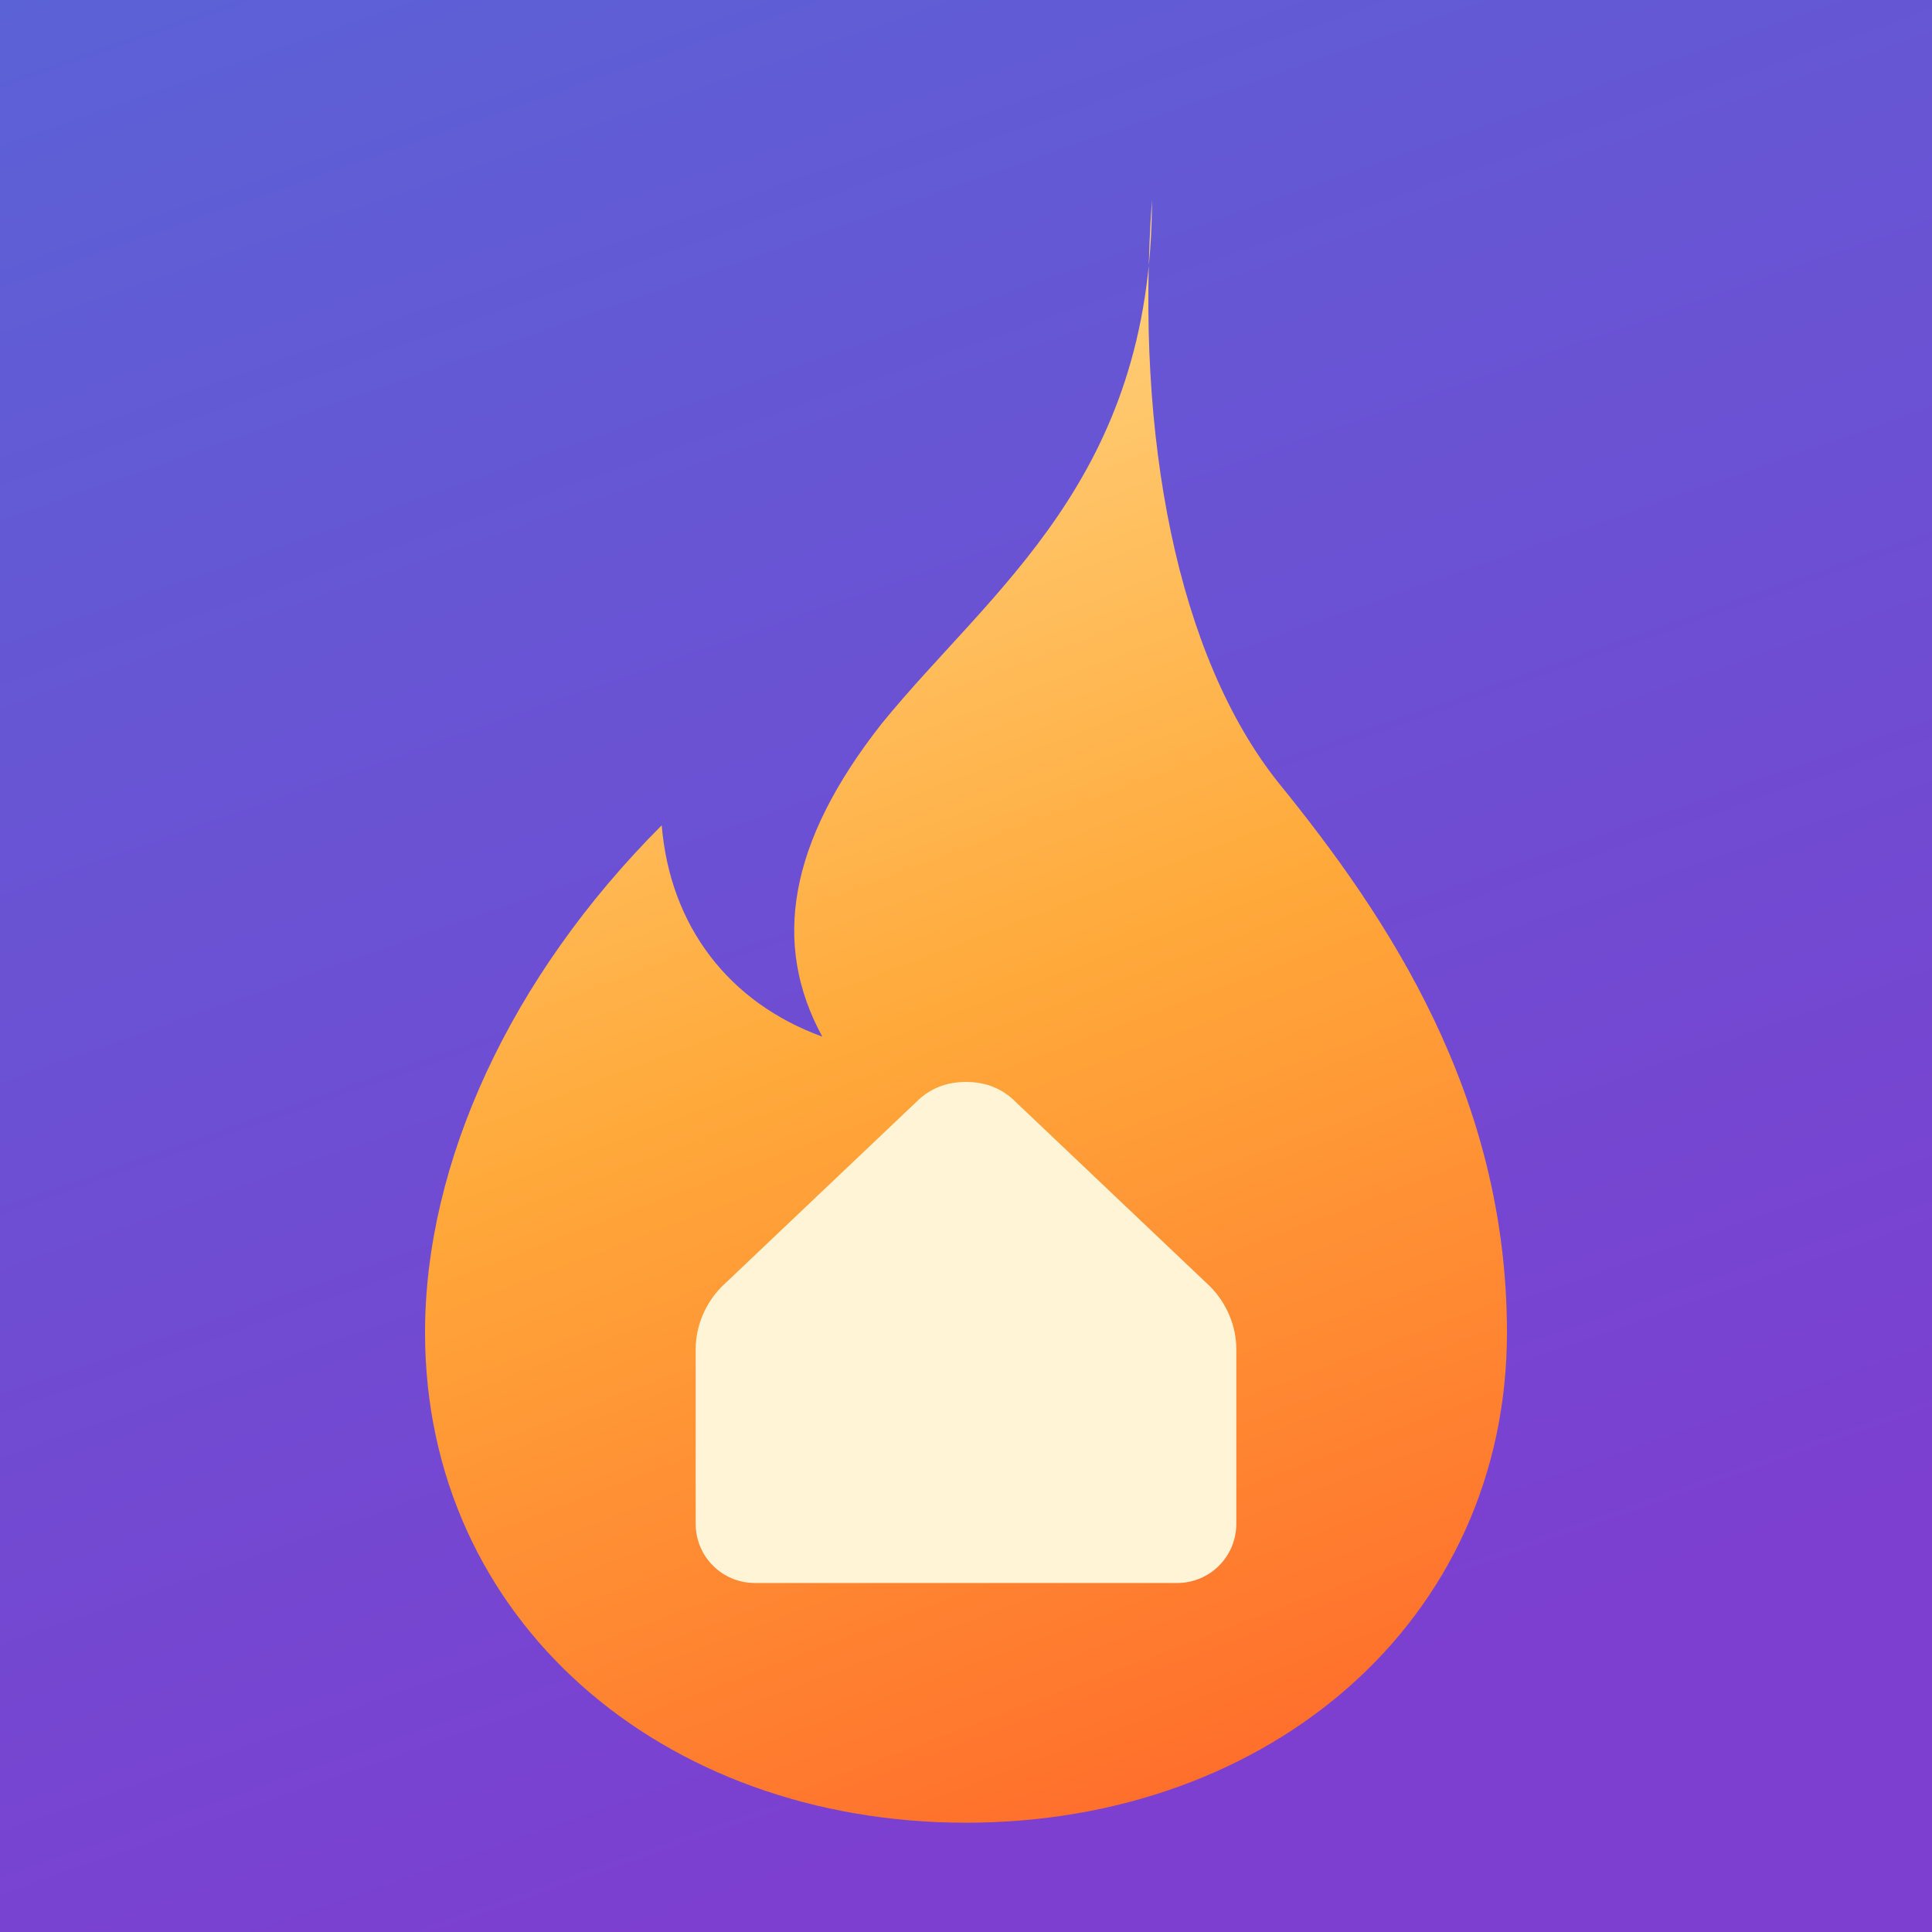
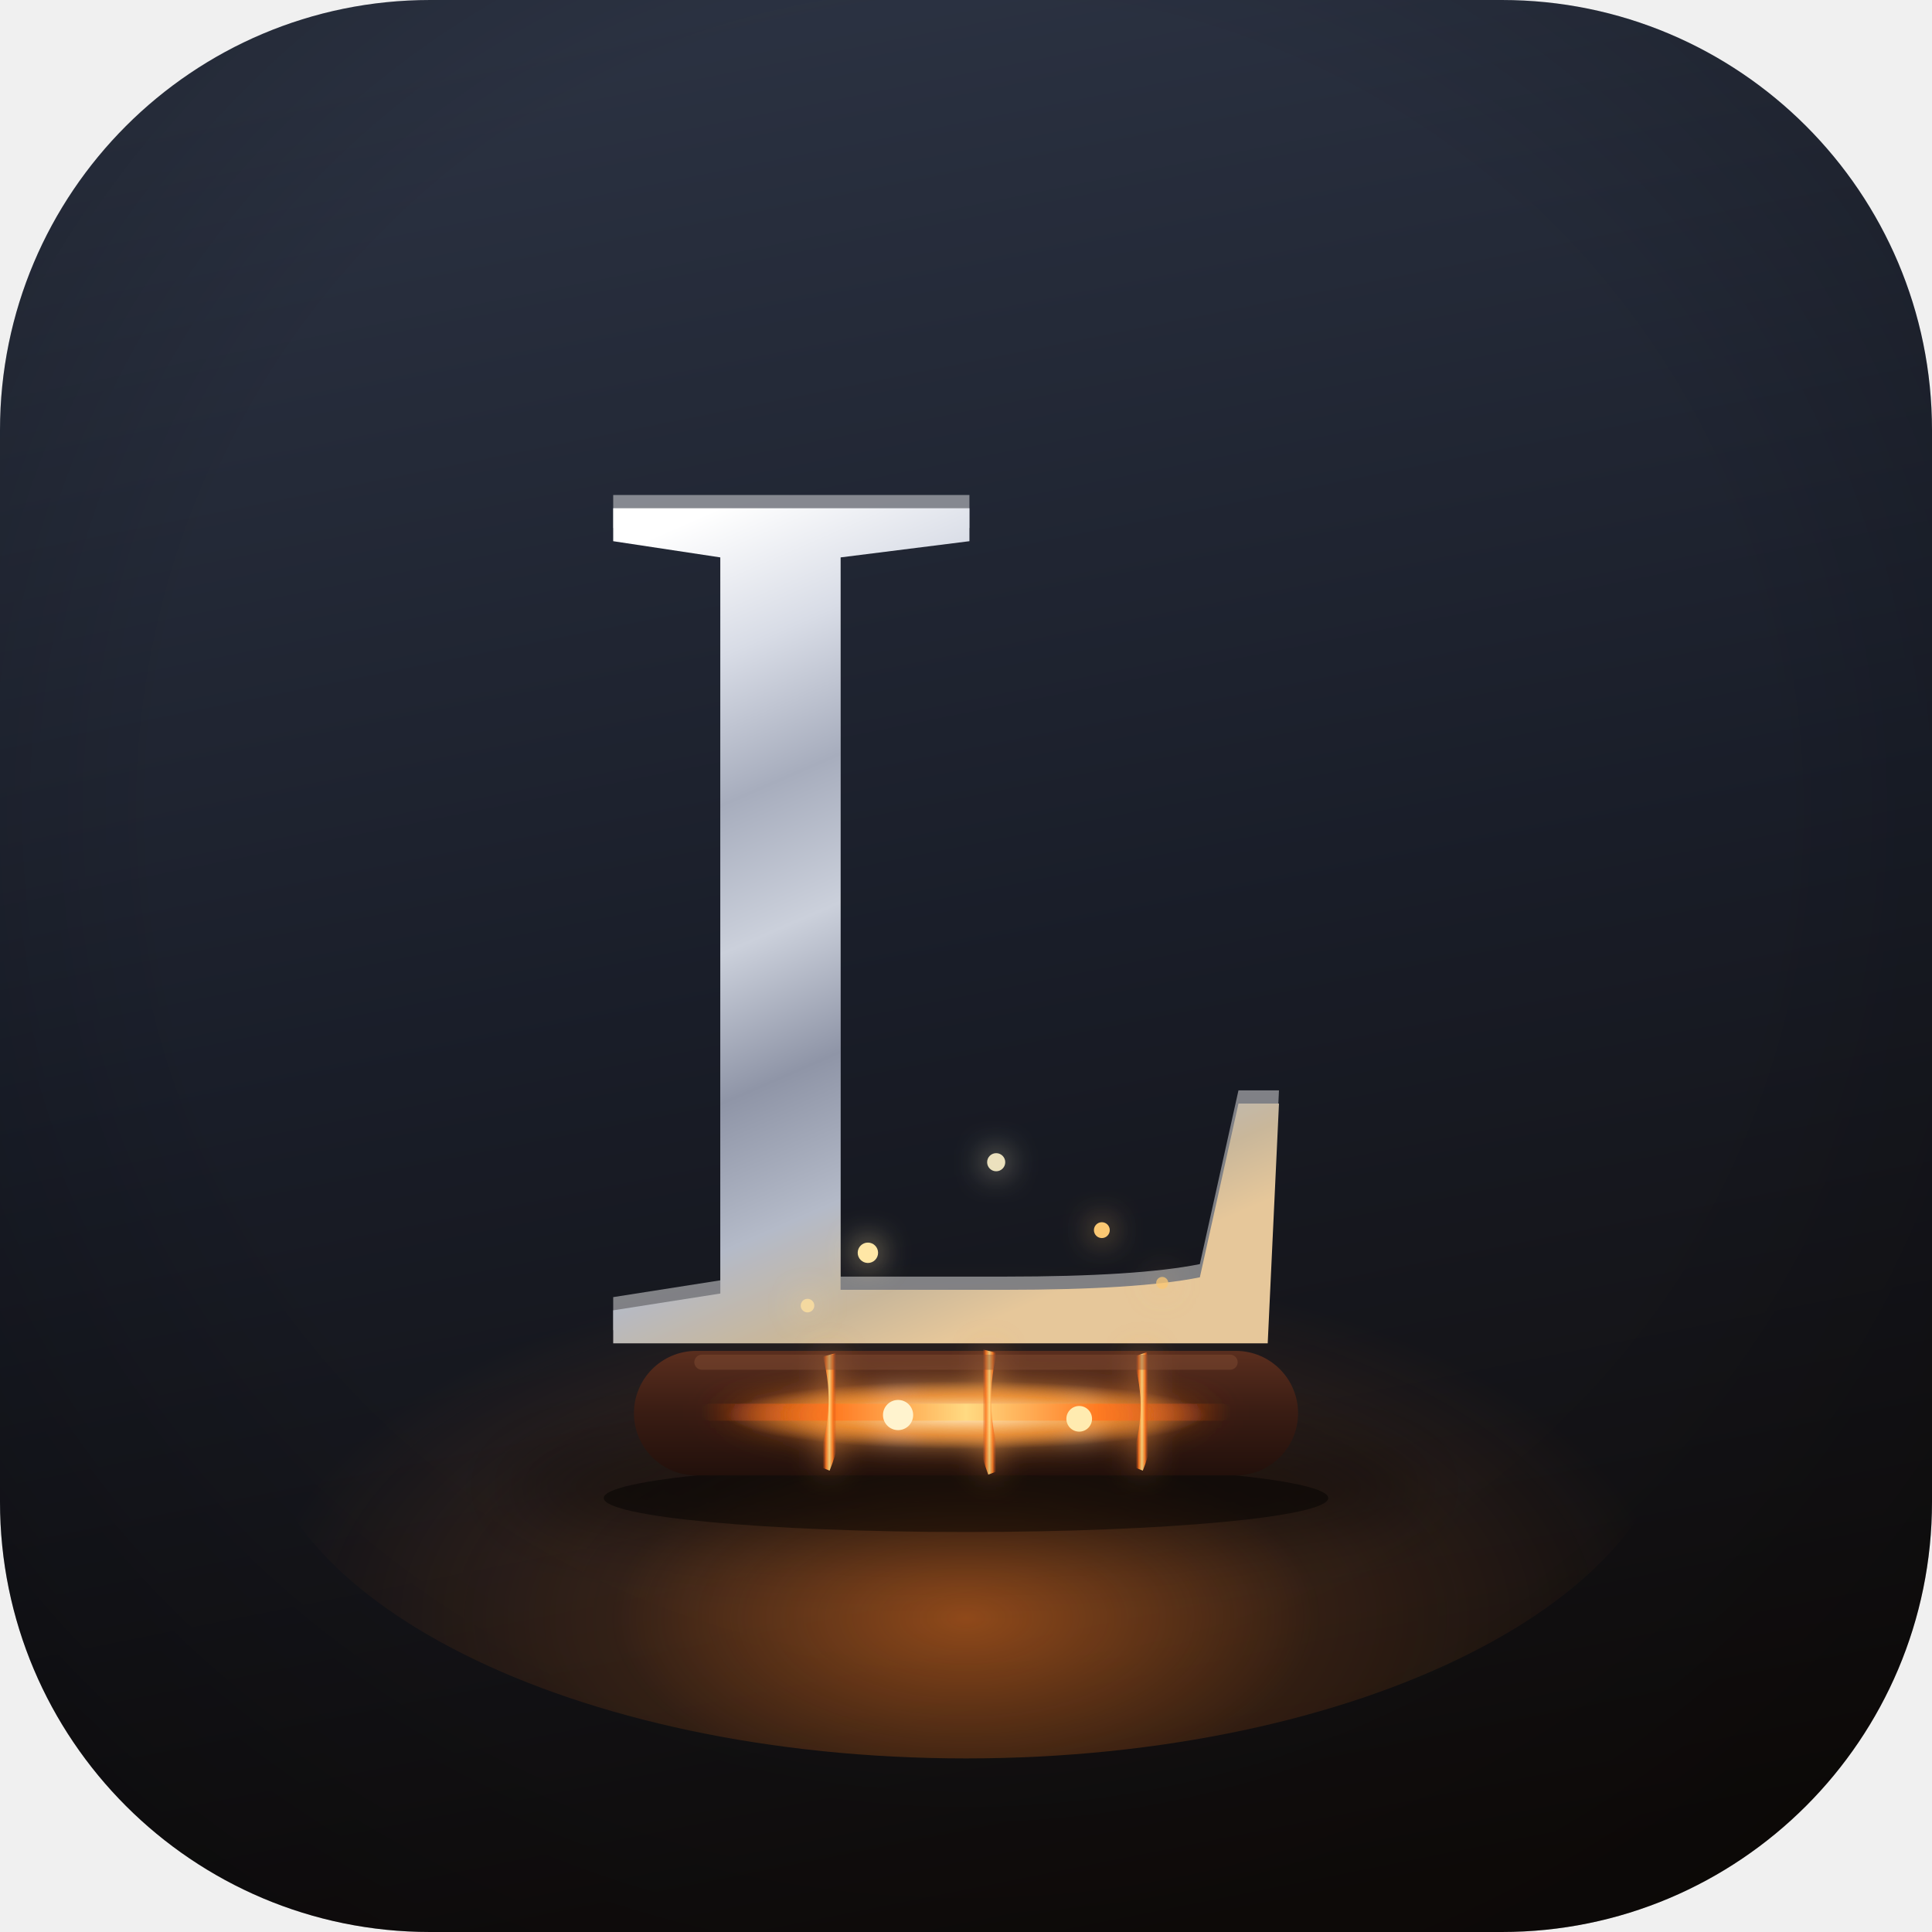
- <svg xmlns="http://www.w3.org/2000/svg" width="512" height="512" viewBox="0 0 512 512" role="img" aria-label="LifeHearth">
+ <svg xmlns="http://www.w3.org/2000/svg" width="512" height="512" viewBox="0 0 512 512">
  <defs>
-     <linearGradient id="bg" x1="0" y1="0" x2="0.35" y2="1">
-       <stop offset="0" stop-color="#5B62D6" />
-       <stop offset="1" stop-color="#7C3FD0" />
+     <linearGradient id="bg" x1="0.4" y1="0" x2="0.6" y2="1">
+       <stop offset="0" stop-color="#2B3242" />
+       <stop offset="0.5" stop-color="#191D28" />
+       <stop offset="1" stop-color="#100C0A" />
    </linearGradient>
-     <linearGradient id="w" x1="0.35" y1="0" x2="0.6" y2="1">
-       <stop offset="0" stop-color="#FFD98A" />
-       <stop offset="0.5" stop-color="#FFA93A" />
-       <stop offset="1" stop-color="#FF6F2C" />
+     <radialGradient id="vig" cx="0.5" cy="0.42" r="0.75">
+       <stop offset="0.55" stop-color="#000000" stop-opacity="0" />
+       <stop offset="1" stop-color="#000000" stop-opacity="0.34" />
+     </radialGradient>
+     <radialGradient id="bloom" cx="0.5" cy="0.8" r="0.5">
+       <stop offset="0" stop-color="#F5761E" stop-opacity="0.55" />
+       <stop offset="0.5" stop-color="#F5761E" stop-opacity="0.14" />
+       <stop offset="1" stop-color="#F5761E" stop-opacity="0" />
+     </radialGradient>
+     <linearGradient id="mL" x1="0.15" y1="0" x2="0.5" y2="1">
+       <stop offset="0" stop-color="#FFFFFF" />
+       <stop offset="0.16" stop-color="#D8DCE6" />
+       <stop offset="0.32" stop-color="#A7ADBD" />
+       <stop offset="0.48" stop-color="#CBD0DB" />
+       <stop offset="0.64" stop-color="#8F95A7" />
+       <stop offset="0.8" stop-color="#B4BAC8" />
+       <stop offset="0.92" stop-color="#C9B79A" />
+       <stop offset="1" stop-color="#E6C79A" />
    </linearGradient>
+     <linearGradient id="char" x1="0" y1="0" x2="0" y2="1">
+       <stop offset="0" stop-color="#5A2E1E" />
+       <stop offset="0.5" stop-color="#391C13" />
+       <stop offset="1" stop-color="#22100B" />
+     </linearGradient>
+     <linearGradient id="crack" x1="0" y1="0" x2="1" y2="0">
+       <stop offset="0" stop-color="#C23A0E" stop-opacity="0" />
+       <stop offset="0.25" stop-color="#FF7A22" />
+       <stop offset="0.5" stop-color="#FFDA82" />
+       <stop offset="0.75" stop-color="#FF7A22" />
+       <stop offset="1" stop-color="#C23A0E" stop-opacity="0" />
+     </linearGradient>
+     <radialGradient id="hot" cx="0.5" cy="0.5" r="0.5">
+       <stop offset="0" stop-color="#FFF3CE" />
+       <stop offset="0.6" stop-color="#FF9A34" stop-opacity="0.7" />
+       <stop offset="1" stop-color="#FF9A34" stop-opacity="0" />
+     </radialGradient>
+     <filter id="sf" x="-80%" y="-80%" width="260%" height="260%">
+       <feGaussianBlur stdDeviation="4" result="b" />
+       <feMerge>
+         <feMergeNode in="b" />
+         <feMergeNode in="SourceGraphic" />
+       </feMerge>
+     </filter>
+     <filter id="bl" x="-120%" y="-120%" width="340%" height="340%">
+       <feGaussianBlur stdDeviation="9" />
+     </filter>
  </defs>
-   <rect width="512" height="512" fill="url(#bg)" />
-   <g transform="translate(256,268) scale(1.12) translate(-256,-276)">
-     <path d="M300 84              C 300 150, 262 176, 236 208              C 214 236, 210 260, 222 282              C 200 274, 186 256, 184 232              C 148 268, 128 312, 128 352              C 128 420, 184 468, 256 468              C 328 468, 384 420, 384 352              C 384 296, 356 254, 330 222              C 306 192, 296 140, 300 84 Z" fill="url(#w)" />
-     <g transform="translate(256,352) scale(0.78) translate(-256,-362)">
-       <path d="M256 286                C 262 286, 267 288, 271 292                L 330 348                C 335 353, 338 360, 338 367                L 338 420                C 338 430, 330 438, 320 438                L 192 438                C 182 438, 174 430, 174 420                L 174 367                C 174 360, 177 353, 182 348                L 241 292                C 245 288, 250 286, 256 286 Z" fill="#FFF4D6" />
+   <rect width="512" height="512" rx="114" fill="url(#bg)" />
+   <rect width="512" height="512" rx="114" fill="url(#vig)" />
+   <ellipse cx="256" cy="372" rx="188" ry="94" fill="url(#bloom)" />
+   <text x="256" y="356" text-anchor="middle" font-family="Georgia,'Times New Roman',serif" font-size="338" fill="#FFFFFF" opacity="0.45" transform="translate(0,-3.5)">L</text>
+   <text x="256" y="356" text-anchor="middle" font-family="Georgia,'Times New Roman',serif" font-size="338" fill="url(#mL)">L</text>
+   <g transform="translate(0,-34)">
+     <ellipse cx="256" cy="428" rx="122" ry="15" fill="#000" opacity="0.4" filter="url(#bl)" />
+     <ellipse cx="256" cy="431" rx="96" ry="9" fill="#000" opacity="0.45" />
+     <rect x="168" y="392" width="176" height="33" rx="16.5" fill="url(#char)" />
+     <g filter="url(#sf)">
+       <ellipse cx="256" cy="409" rx="64" ry="9" fill="url(#hot)" />
+       <rect x="186" y="406" width="140" height="4.5" rx="2.2" fill="url(#crack)" />
+       <path d="M220 393 Q224 408 218 423" stroke="url(#crack)" stroke-width="4" fill="none" opacity="0.9" />
+       <path d="M262 392 Q258 408 264 424" stroke="url(#crack)" stroke-width="4.5" fill="none" opacity="0.85" />
+       <path d="M302 393 Q307 408 301 423" stroke="url(#crack)" stroke-width="4" fill="none" opacity="0.9" />
+       <circle cx="238" cy="409" r="4" fill="#FFF3CE" />
+       <circle cx="286" cy="410" r="3.4" fill="#FFEBB0" />
+     </g>
+     <rect x="184" y="393" width="144" height="4" rx="2" fill="#8A5236" opacity="0.4" />
+     <g filter="url(#sf)">
+       <circle cx="230" cy="366" r="2.7" fill="#FFE7A6" />
+       <circle cx="292" cy="360" r="2.1" fill="#FBC873" />
+       <circle cx="264" cy="342" r="2.4" fill="#FFF3CC" opacity="0.9" />
+       <circle cx="308" cy="374" r="1.6" fill="#FBC873" opacity="0.75" />
+       <circle cx="214" cy="380" r="1.8" fill="#FFE0A0" opacity="0.8" />
    </g>
  </g>
</svg>
